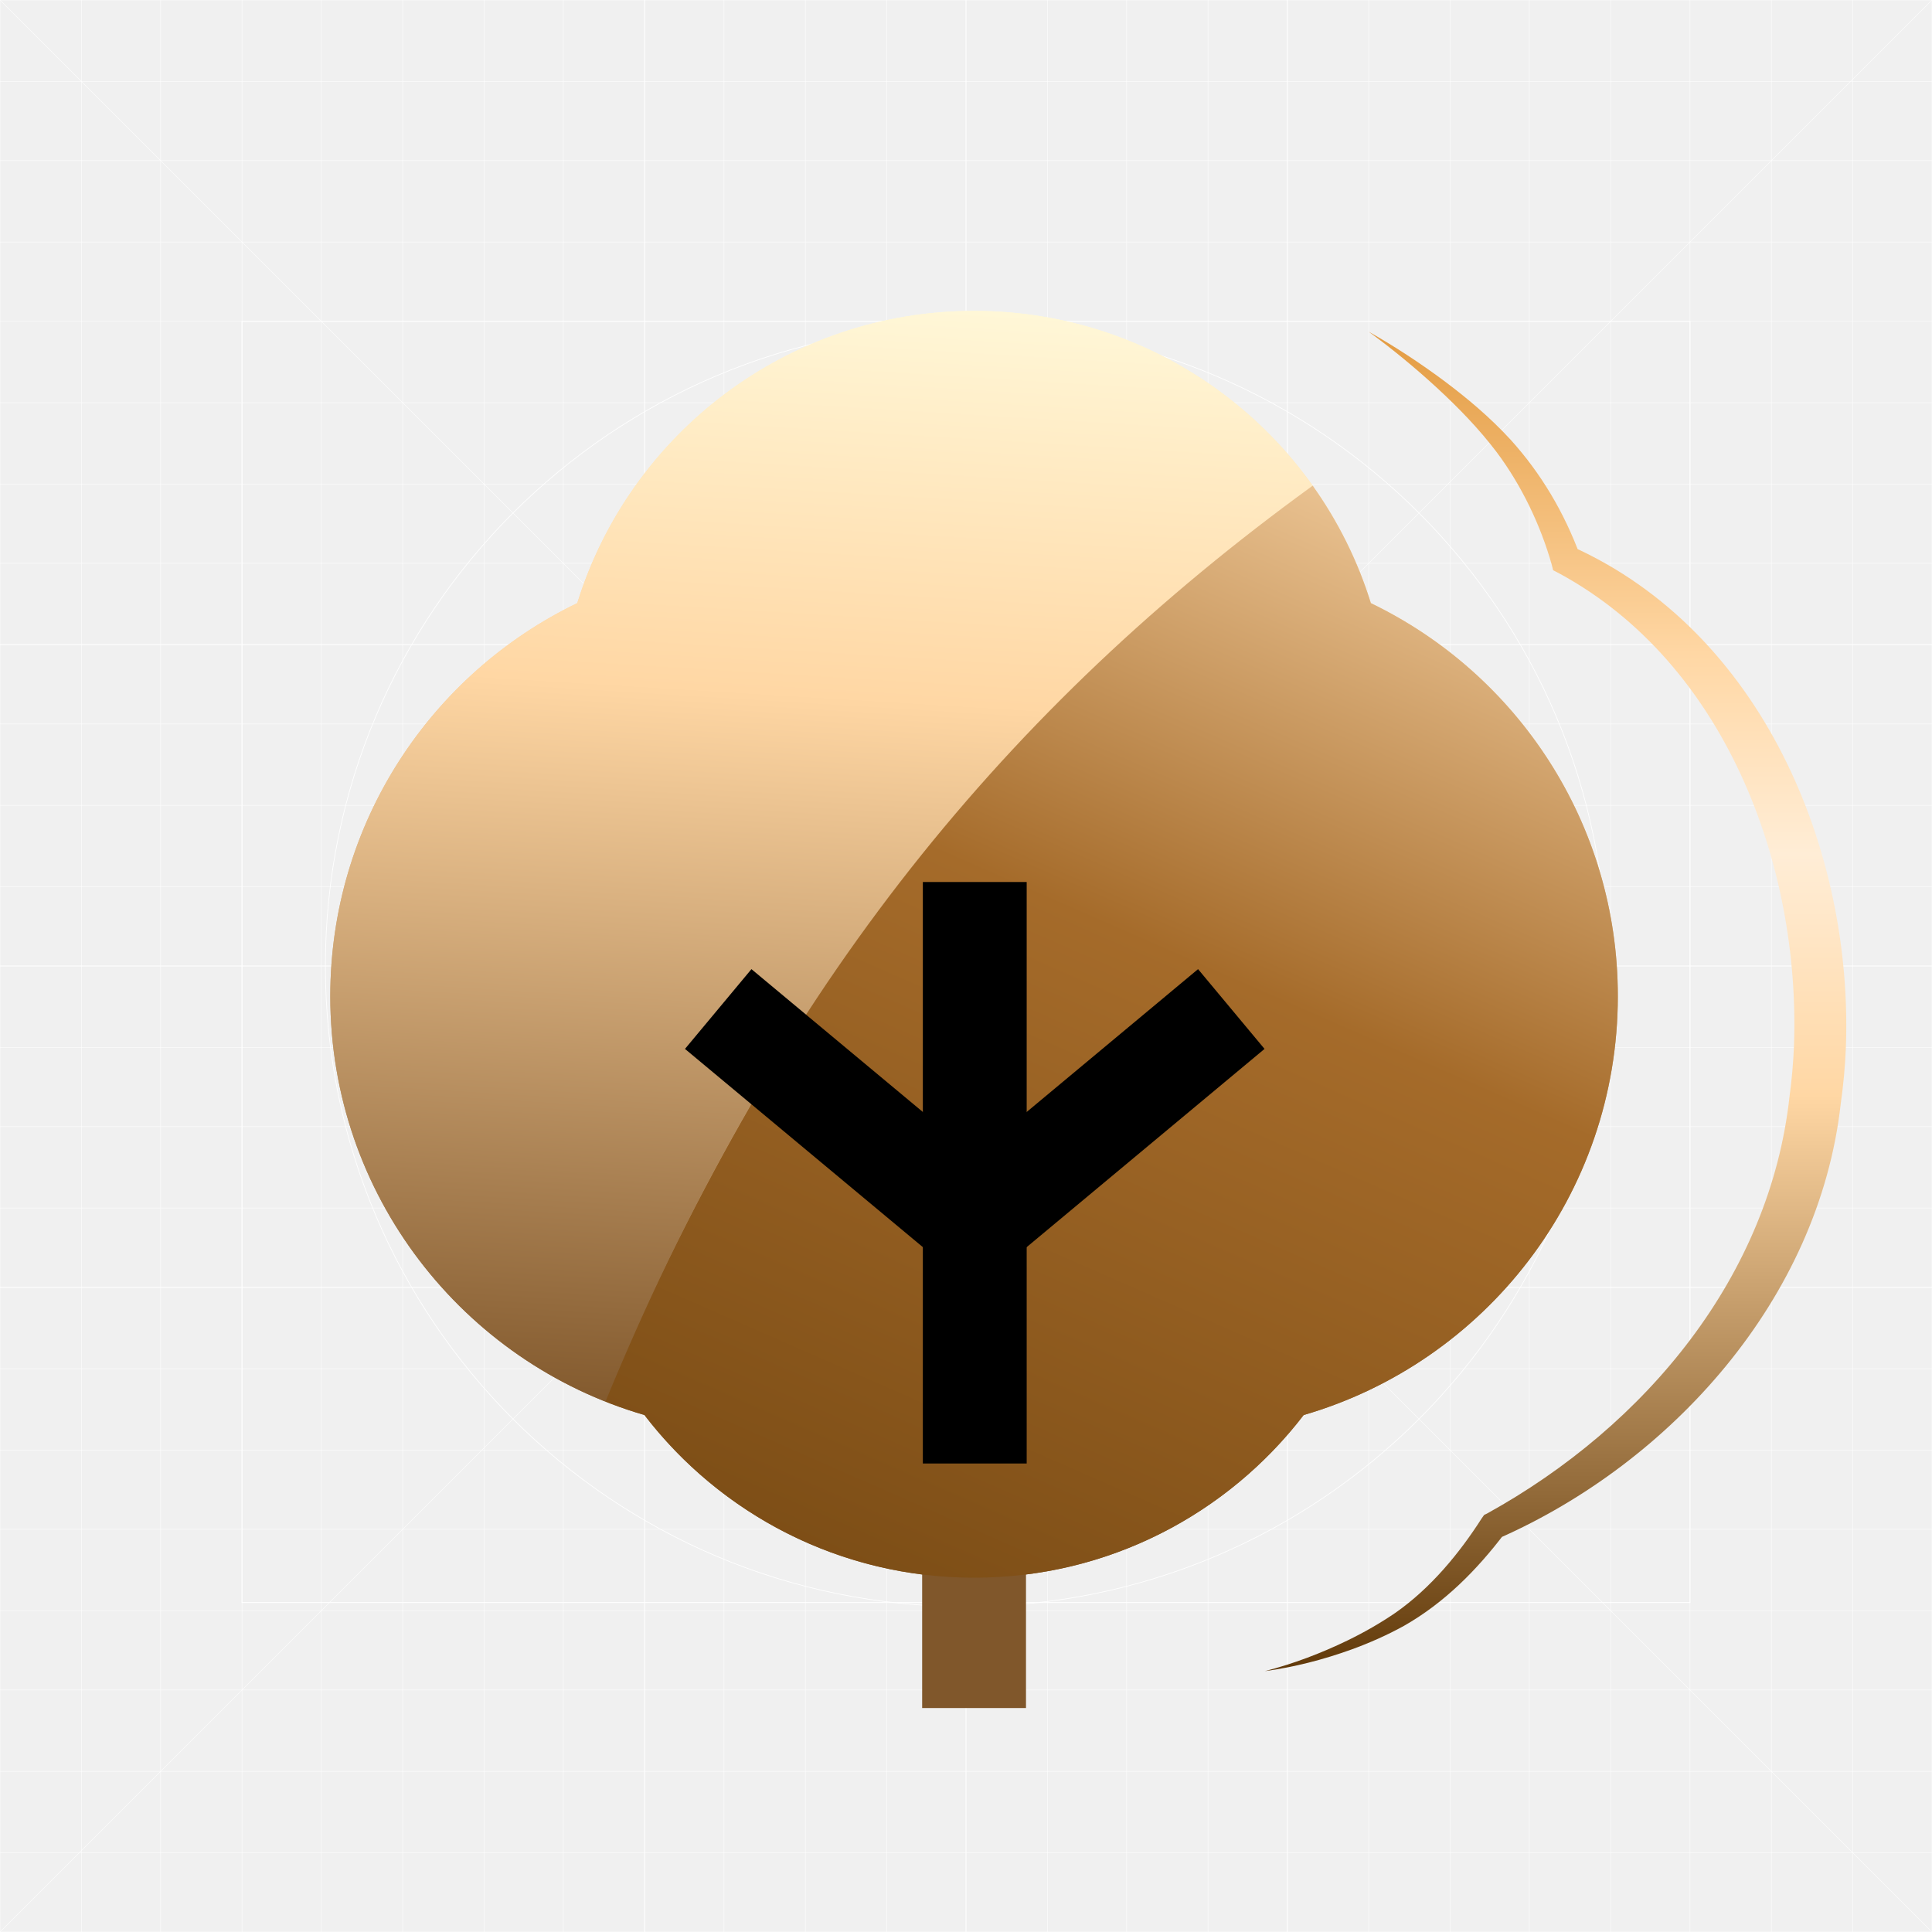
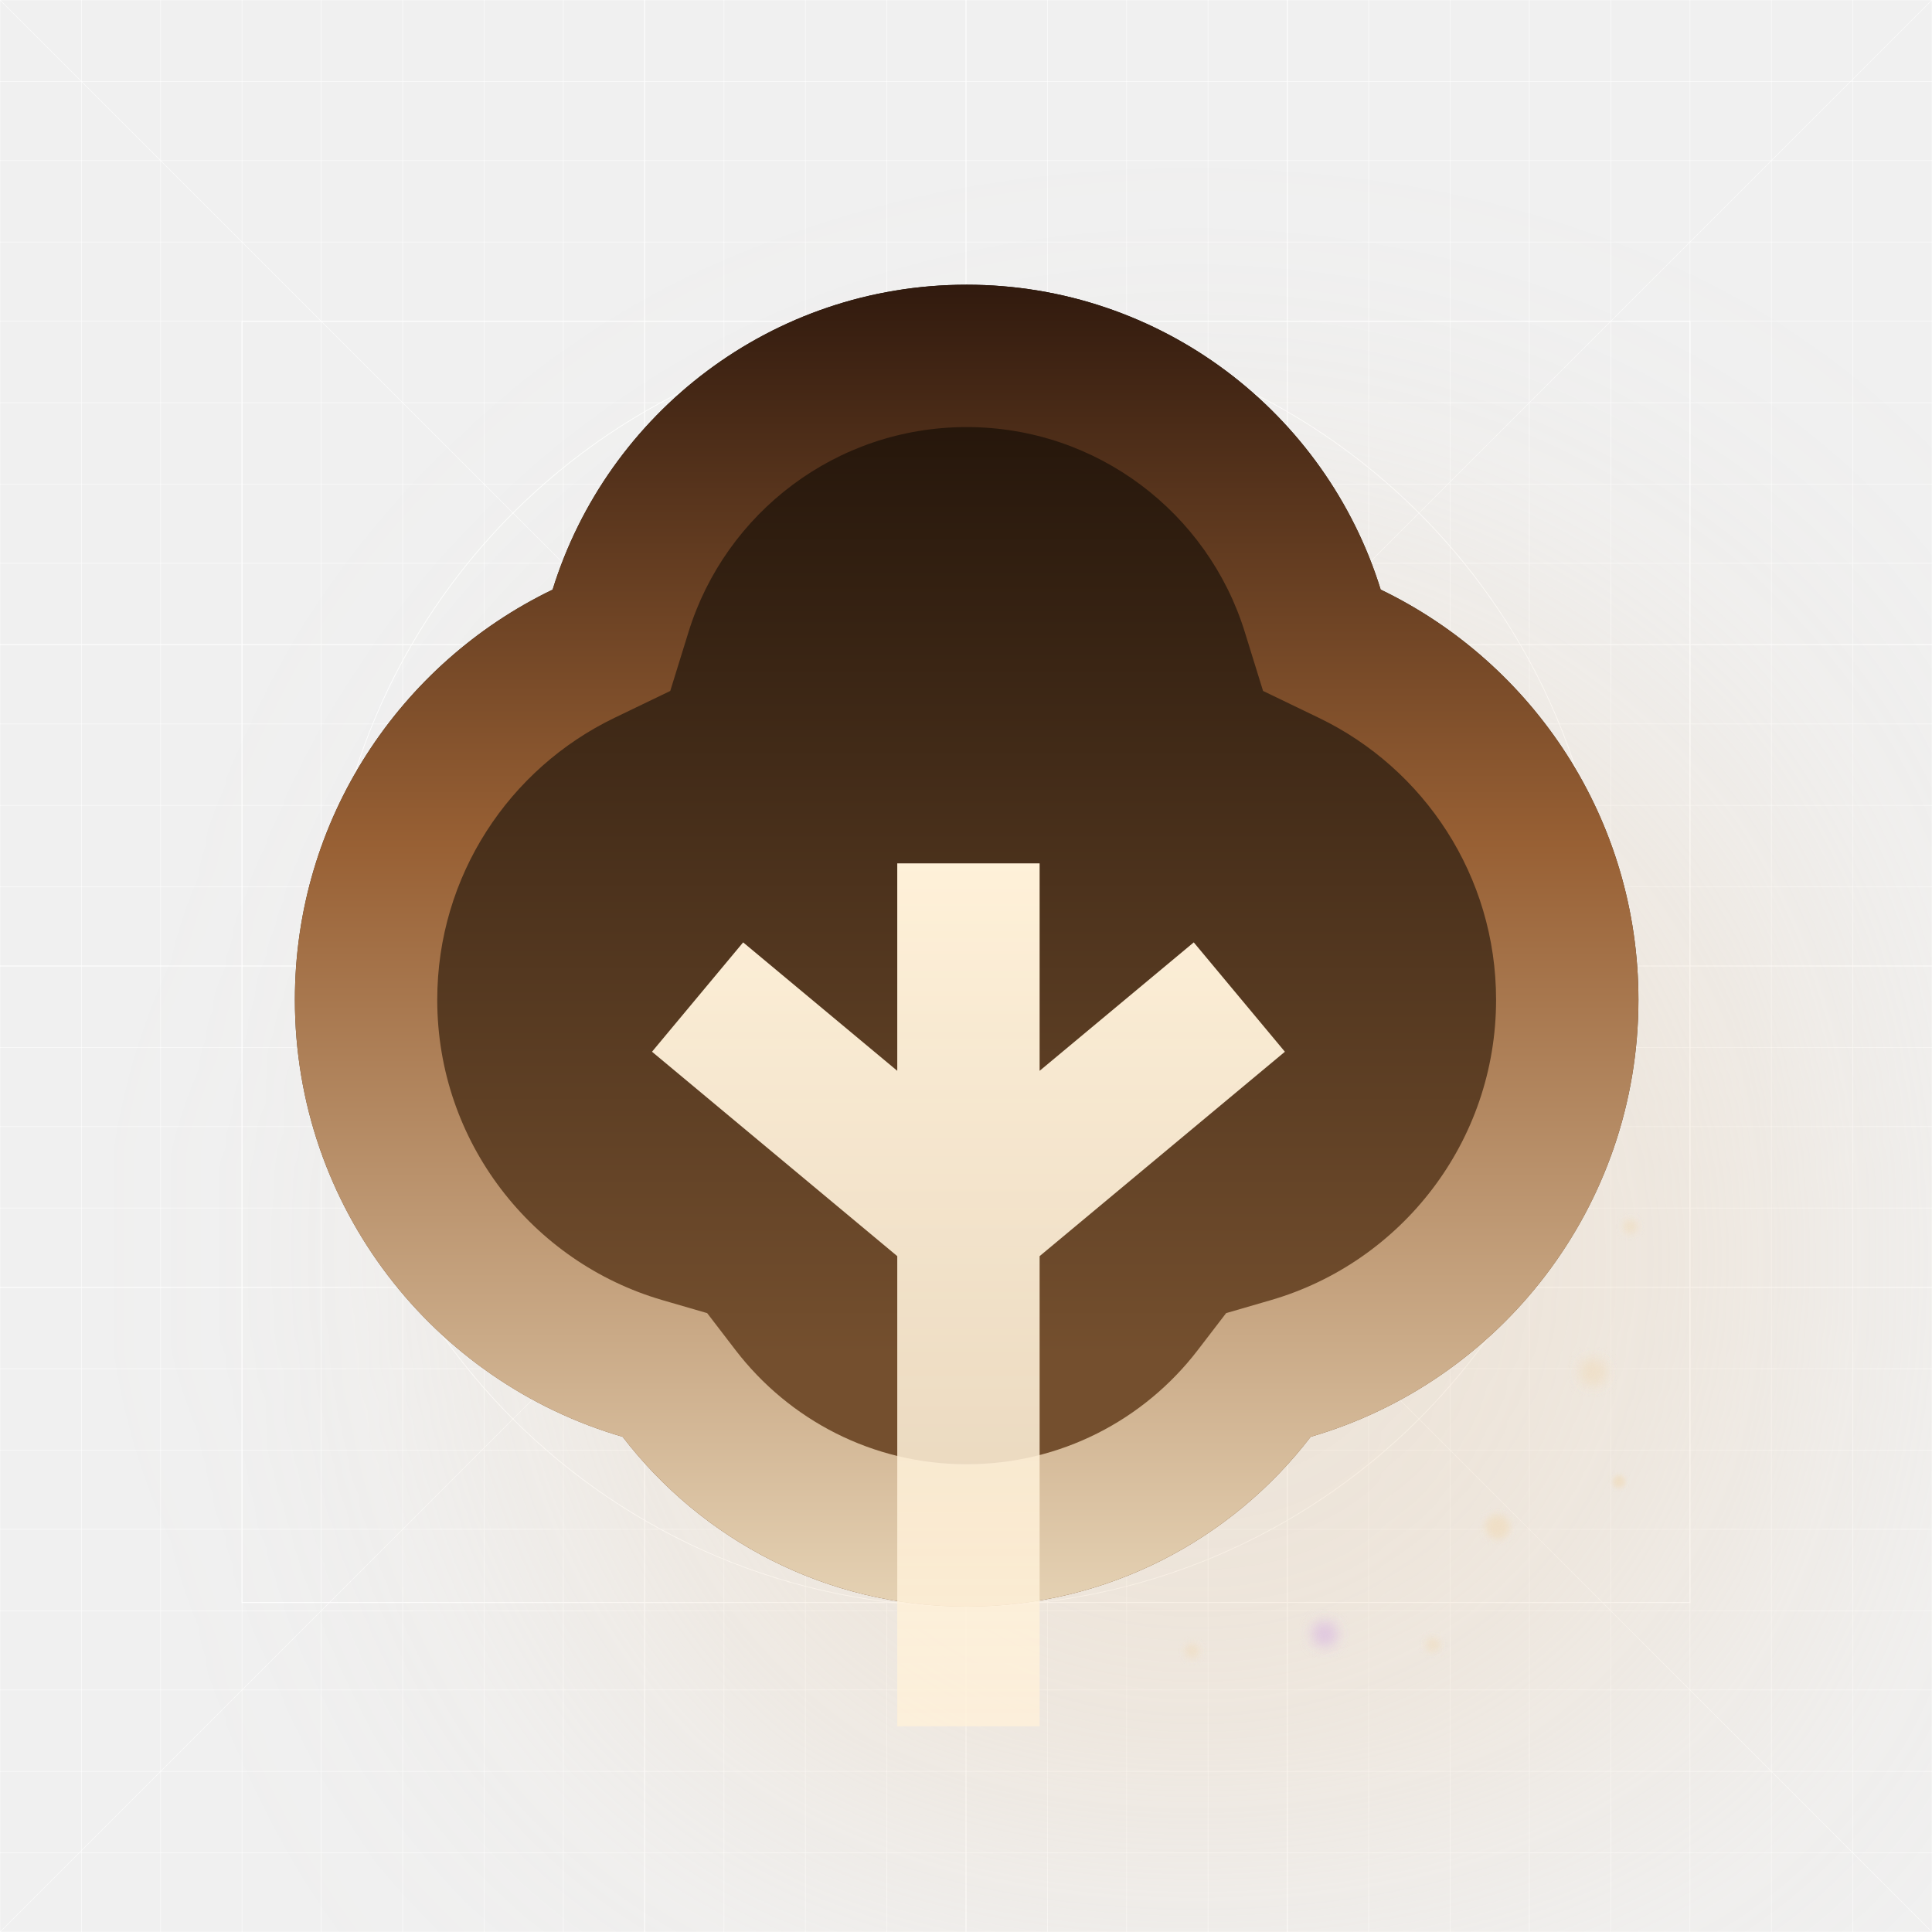
<svg xmlns="http://www.w3.org/2000/svg" width="95" height="95" viewBox="0 0 95 95" fill="none">
-   <g clip-path="url(#clip0_546_5871)">
+   <g clip-path="url(#clip0_628_234)">
    <path d="M95 31.7H0" stroke="white" stroke-width="0.04" stroke-miterlimit="10" />
    <path d="M95 47.5H0" stroke="white" stroke-width="0.04" stroke-miterlimit="10" />
    <path d="M95 63.3H0" stroke="white" stroke-width="0.04" stroke-miterlimit="10" />
    <path d="M63.3 95V0" stroke="white" stroke-width="0.04" stroke-miterlimit="10" />
    <path d="M47.5 95V0" stroke="white" stroke-width="0.04" stroke-miterlimit="10" />
    <path d="M31.7 95V0" stroke="white" stroke-width="0.04" stroke-miterlimit="10" />
    <path d="M95 95V0H0V95H95Z" stroke="white" stroke-width="0.02" stroke-miterlimit="10" />
    <path d="M95 4H0" stroke="white" stroke-width="0.02" stroke-miterlimit="10" />
    <path d="M95 7.9H0" stroke="white" stroke-width="0.02" stroke-miterlimit="10" />
    <path d="M95 11.9H0" stroke="white" stroke-width="0.02" stroke-miterlimit="10" />
    <path d="M95 15.8H0" stroke="white" stroke-width="0.02" stroke-miterlimit="10" />
    <path d="M95 19.8H0" stroke="white" stroke-width="0.02" stroke-miterlimit="10" />
    <path d="M95 23.8H0" stroke="white" stroke-width="0.02" stroke-miterlimit="10" />
    <path d="M95 27.7H0" stroke="white" stroke-width="0.02" stroke-miterlimit="10" />
    <path d="M95 35.6H0" stroke="white" stroke-width="0.02" stroke-miterlimit="10" />
    <path d="M95 39.6H0" stroke="white" stroke-width="0.02" stroke-miterlimit="10" />
    <path d="M95 43.6H0" stroke="white" stroke-width="0.02" stroke-miterlimit="10" />
    <path d="M95 51.5H0" stroke="white" stroke-width="0.02" stroke-miterlimit="10" />
    <path d="M95 55.4H0" stroke="white" stroke-width="0.02" stroke-miterlimit="10" />
    <path d="M95 59.4H0" stroke="white" stroke-width="0.02" stroke-miterlimit="10" />
    <path d="M95 67.3H0" stroke="white" stroke-width="0.02" stroke-miterlimit="10" />
    <path d="M95 71.3H0" stroke="white" stroke-width="0.02" stroke-miterlimit="10" />
    <path d="M95 75.2H0" stroke="white" stroke-width="0.02" stroke-miterlimit="10" />
    <path d="M95 79.2H0" stroke="white" stroke-width="0.02" stroke-miterlimit="10" />
    <path d="M95 83.1H0" stroke="white" stroke-width="0.02" stroke-miterlimit="10" />
    <path d="M95 87.1H0" stroke="white" stroke-width="0.02" stroke-miterlimit="10" />
    <path d="M95 91.1H0" stroke="white" stroke-width="0.02" stroke-miterlimit="10" />
    <path d="M91.1 95V0" stroke="white" stroke-width="0.02" stroke-miterlimit="10" />
    <path d="M87.1 95V0" stroke="white" stroke-width="0.02" stroke-miterlimit="10" />
    <path d="M83.1 95V0" stroke="white" stroke-width="0.02" stroke-miterlimit="10" />
    <path d="M79.2 95V0" stroke="white" stroke-width="0.02" stroke-miterlimit="10" />
    <path d="M75.2 95V0" stroke="white" stroke-width="0.02" stroke-miterlimit="10" />
    <path d="M71.3 95V0" stroke="white" stroke-width="0.02" stroke-miterlimit="10" />
    <path d="M67.3 95V0" stroke="white" stroke-width="0.02" stroke-miterlimit="10" />
    <path d="M59.4 95V0" stroke="white" stroke-width="0.02" stroke-miterlimit="10" />
    <path d="M55.4 95V0" stroke="white" stroke-width="0.02" stroke-miterlimit="10" />
    <path d="M51.5 95V0" stroke="white" stroke-width="0.02" stroke-miterlimit="10" />
    <path d="M43.6 95V0" stroke="white" stroke-width="0.02" stroke-miterlimit="10" />
    <path d="M39.6 95V0" stroke="white" stroke-width="0.02" stroke-miterlimit="10" />
    <path d="M35.6 95V0" stroke="white" stroke-width="0.02" stroke-miterlimit="10" />
    <path d="M27.7 95V0" stroke="white" stroke-width="0.02" stroke-miterlimit="10" />
    <path d="M23.8 95V0" stroke="white" stroke-width="0.02" stroke-miterlimit="10" />
    <path d="M19.8 95V0" stroke="white" stroke-width="0.02" stroke-miterlimit="10" />
    <path d="M15.8 95V0" stroke="white" stroke-width="0.02" stroke-miterlimit="10" />
    <path d="M11.9 95V0" stroke="white" stroke-width="0.02" stroke-miterlimit="10" />
    <path d="M7.9 95V0" stroke="white" stroke-width="0.02" stroke-miterlimit="10" />
    <path d="M4 95V0" stroke="white" stroke-width="0.02" stroke-miterlimit="10" />
    <path d="M95 0L0 95" stroke="white" stroke-width="0.02" stroke-miterlimit="10" />
    <path d="M95 95L0 0" stroke="white" stroke-width="0.02" stroke-miterlimit="10" />
    <path d="M47.5 67.3C58.4 67.3 67.3 58.4 67.3 47.5C67.3 36.6 58.4 27.7 47.5 27.7C36.6 27.7 27.7 36.6 27.7 47.5C27.7 58.4 36.6 67.3 47.5 67.3Z" stroke="white" stroke-width="0.02" stroke-miterlimit="10" />
    <path d="M47.5 79C64.9 79 79 64.9 79 47.5C79 30.1 64.9 16 47.5 16C30.1 16 16 30.1 16 47.5C16 64.9 30.1 79 47.5 79Z" stroke="white" stroke-width="0.032" stroke-miterlimit="10" />
    <path d="M83.1 15.8H11.9V78.8H83.1V15.8Z" stroke="white" stroke-width="0.04" stroke-miterlimit="10" />
-     <path d="M47.897 15.288C57.068 15.288 64.828 21.334 67.408 29.657C74.594 33.121 79.552 40.475 79.552 48.986C79.552 58.748 73.03 66.985 64.105 69.579C60.861 73.806 56.002 76.728 50.45 77.42V83.988H45.344V77.42C39.791 76.728 34.932 73.806 31.687 69.579C22.763 66.984 16.241 58.748 16.241 48.986C16.241 40.475 21.2 33.12 28.386 29.656C30.966 21.333 38.726 15.288 47.897 15.288Z" fill="url(#paint0_linear_546_5871)" />
-     <mask id="mask0_546_5871" style="mask-type:alpha" maskUnits="userSpaceOnUse" x="16" y="15" width="64" height="63">
-       <path d="M47.897 15.288C57.068 15.288 64.828 21.334 67.408 29.657C74.594 33.121 79.552 40.475 79.552 48.986C79.552 58.748 73.03 66.985 64.105 69.579C60.372 74.442 54.502 77.579 47.897 77.579C41.292 77.579 35.42 74.443 31.687 69.579C22.763 66.984 16.241 58.748 16.241 48.986C16.241 40.475 21.2 33.12 28.386 29.656C30.966 21.333 38.726 15.288 47.897 15.288Z" fill="url(#paint1_linear_546_5871)" />
+     <g filter="url(#filter0_f_628_234)">
+       <ellipse cx="32.5" cy="31.5" rx="32.5" ry="31.5" transform="matrix(-0.0801998 -0.996779 -0.996779 0.0801998 92.7358 91.5573)" fill="#E8C8A6" fill-opacity="0.3" />
+     </g>
+     <g filter="url(#filter1_f_628_234)">
+       <circle cx="0.5" cy="0.5" r="0.5" transform="matrix(-0.526559 -0.850139 -0.850139 0.526559 74.3276 75.2428)" fill="#EFDFC7" />
+     </g>
+     <g filter="url(#filter2_f_628_234)">
+       <circle cx="0.5" cy="0.5" r="0.5" transform="matrix(-0.526559 -0.850139 -0.850139 0.526559 79.0225 67.6297)" fill="#EFDFC7" />
+     </g>
+     <g filter="url(#filter3_f_628_234)">
+       <circle cx="0.5" cy="0.5" r="0.5" transform="matrix(-0.526559 -0.850139 -0.850139 0.526559 65.8264 80.5081)" fill="#DDC2E0" fill-opacity="0.8" />
+     </g>
+     <g filter="url(#filter4_f_628_234)">
+       <circle cx="0.25" cy="0.25" r="0.25" transform="matrix(-0.526559 -0.850139 -0.850139 0.526559 79.9551 72.9335)" fill="#EFDFC7" />
+     </g>
+     <g filter="url(#filter5_f_628_234)">
+       <circle cx="0.25" cy="0.25" r="0.25" transform="matrix(-0.526559 -0.850139 -0.850139 0.526559 80.5139 60.3926)" fill="#EFDFC7" />
+     </g>
+     <g filter="url(#filter6_f_628_234)">
+       <circle cx="0.25" cy="0.25" r="0.25" transform="matrix(-0.526559 -0.850139 -0.850139 0.526559 70.8069 80.9523)" fill="#EFDFC7" />
+     </g>
+     <g filter="url(#filter7_f_628_234)">
+       <circle cx="0.25" cy="0.25" r="0.25" transform="matrix(-0.526559 -0.850139 -0.850139 0.526559 58.9644 81.2638)" fill="#EFDFC7" />
+     </g>
+     <g filter="url(#filter8_f_628_234)">
+       <circle cx="0.5" cy="0.5" r="0.5" transform="matrix(-0.526559 -0.850139 -0.850139 0.526559 74.3279 75.2429)" fill="#EFDFC7" />
+     </g>
+     <g filter="url(#filter9_f_628_234)">
+       <circle cx="0.5" cy="0.5" r="0.5" transform="matrix(-0.526559 -0.850139 -0.850139 0.526559 79.0227 67.6298)" fill="#EFDFC7" />
+     </g>
+     <g filter="url(#filter10_f_628_234)">
+       <circle cx="0.5" cy="0.5" r="0.5" transform="matrix(-0.526559 -0.850139 -0.850139 0.526559 65.8269 80.5082)" fill="#DDC2E0" fill-opacity="0.8" />
+     </g>
+     <g filter="url(#filter11_f_628_234)">
+       <circle cx="0.25" cy="0.25" r="0.25" transform="matrix(-0.526559 -0.850139 -0.850139 0.526559 79.9556 72.9337)" fill="#EFDFC7" />
+     </g>
+     <g filter="url(#filter12_f_628_234)">
+       <circle cx="0.25" cy="0.25" r="0.25" transform="matrix(-0.526559 -0.850139 -0.850139 0.526559 80.5142 60.3926)" fill="#EFDFC7" />
+     </g>
+     <g filter="url(#filter13_f_628_234)">
+       <circle cx="0.25" cy="0.25" r="0.25" transform="matrix(-0.526559 -0.850139 -0.850139 0.526559 70.8071 80.9524)" fill="#EFDFC7" />
+     </g>
+     <g filter="url(#filter14_f_628_234)">
+       <circle cx="0.25" cy="0.25" r="0.25" transform="matrix(-0.526559 -0.850139 -0.850139 0.526559 58.9646 81.2639)" fill="#EFDFC7" />
+     </g>
+     <mask id="path-68-inside-1_628_234" fill="white">
+       <path d="M47.532 14C57.102 14 65.198 20.308 67.891 28.992C75.39 32.606 80.565 40.28 80.565 49.162C80.565 59.348 73.76 67.942 64.448 70.65C60.553 75.727 54.425 79 47.532 79C40.639 79 34.512 75.727 30.616 70.65C21.305 67.942 14.5 59.347 14.5 49.162C14.5 40.281 19.674 32.608 27.173 28.993C29.865 20.308 37.962 14 47.532 14Z" />
    </mask>
-     <g mask="url(#mask0_546_5871)">
-       <path d="M23.389 85.748C39.727 35.099 63.725 22.436 86.19 11.204L98.955 46.434L68.831 89.322L23.389 85.748Z" fill="url(#paint2_linear_546_5871)" />
-       <path d="M23.389 87.791C36.664 39.796 60.829 21.29 101.507 4.055L85.772 -9.72L7.18 -20.332L-35.739 29.881C-21.4 67.316 11.626 130.316 23.389 87.791Z" fill="url(#paint3_linear_546_5871)" />
-     </g>
-     <path d="M47.931 45.923V63.679V69.41" stroke="black" stroke-width="5.106" stroke-linecap="square" />
-     <path d="M58.584 51.25L47.931 60.128L37.277 51.25" stroke="black" stroke-width="5.106" stroke-linecap="square" />
-     <path d="M67.299 16.309C68.472 17.165 69.599 18.096 70.663 19.075C71.723 20.054 72.73 21.093 73.584 22.22C74.824 23.874 75.751 25.827 76.297 27.749L76.371 28.041L76.688 28.205C84.804 32.615 88.539 42.501 88.213 51.436C88.178 52.267 88.106 53.095 87.994 53.917C87.034 62.702 80.977 70.086 73.112 74.428L72.979 74.491L72.862 74.655C71.751 76.394 70.344 78.092 68.629 79.295C67.882 79.808 67.087 80.261 66.261 80.664C64.967 81.29 63.603 81.811 62.193 82.174C63.637 81.978 65.066 81.609 66.451 81.11C67.334 80.789 68.199 80.407 69.032 79.948C71.015 78.82 72.608 77.216 73.989 75.397L73.739 75.624C82.136 71.907 89.436 63.902 90.513 54.268C90.642 53.364 90.725 52.455 90.764 51.544C91.135 41.771 86.603 31.061 77.312 26.879L77.702 27.335C76.91 25.192 75.781 23.287 74.289 21.632C73.278 20.529 72.147 19.578 70.972 18.701C69.795 17.828 68.565 17.022 67.299 16.309Z" fill="url(#paint4_linear_546_5871)" />
+     <path d="M47.532 14C57.102 14 65.198 20.308 67.891 28.992C75.39 32.606 80.565 40.28 80.565 49.162C80.565 59.348 73.76 67.942 64.448 70.65C60.553 75.727 54.425 79 47.532 79C40.639 79 34.512 75.727 30.616 70.65C21.305 67.942 14.5 59.347 14.5 49.162C14.5 40.281 19.674 32.608 27.173 28.993C29.865 20.308 37.962 14 47.532 14Z" fill="url(#paint0_linear_628_234)" />
+     <path d="M47.532 14V7H47.532L47.532 14ZM67.891 28.992L61.205 31.065L62.107 33.975L64.852 35.298L67.891 28.992ZM80.565 49.162H87.565V49.162L80.565 49.162ZM64.448 70.65L62.493 63.929L60.291 64.569L58.895 66.389L64.448 70.65ZM47.532 79L47.532 86H47.532V79ZM30.616 70.65L36.169 66.389L34.773 64.569L32.571 63.929L30.616 70.65ZM14.5 49.162L7.5 49.162V49.162H14.5ZM27.173 28.993L30.212 35.299L32.957 33.976L33.859 31.066L27.173 28.993ZM47.532 14V21C53.948 21 59.394 25.227 61.205 31.065L67.891 28.992L74.577 26.919C71.001 15.389 60.256 7 47.532 7V14ZM67.891 28.992L64.852 35.298C70.022 37.789 73.565 43.069 73.565 49.162L80.565 49.162L87.565 49.162C87.565 37.491 80.759 27.423 70.929 22.686L67.891 28.992ZM80.565 49.162H73.565C73.565 56.151 68.897 62.066 62.493 63.929L64.448 70.65L66.403 77.372C78.623 73.818 87.565 62.545 87.565 49.162H80.565ZM64.448 70.65L58.895 66.389C56.267 69.814 52.156 72 47.532 72V79V86C56.694 86 64.839 81.639 70.001 74.912L64.448 70.65ZM47.532 79L47.532 72C42.908 72 38.798 69.814 36.169 66.389L30.616 70.65L25.063 74.912C30.226 81.639 38.37 86 47.532 86L47.532 79ZM30.616 70.65L32.571 63.929C26.168 62.066 21.5 56.15 21.5 49.162H14.5H7.5C7.5 62.544 16.442 73.818 28.661 77.372L30.616 70.65ZM14.5 49.162L21.5 49.162C21.5 43.069 25.043 37.791 30.212 35.299L27.173 28.993L24.134 22.687C14.306 27.425 7.5 37.492 7.5 49.162L14.5 49.162ZM27.173 28.993L33.859 31.066C35.669 25.228 41.116 21 47.532 21L47.532 14L47.532 7C34.808 7 24.062 15.389 20.487 26.921L27.173 28.993Z" fill="url(#paint1_linear_628_234)" mask="url(#path-68-inside-1_628_234)" />
+     <path d="M47.62 45.953V81.387M58.251 51.268L47.62 60.127L36.99 51.268" stroke="url(#paint2_linear_628_234)" stroke-width="7" stroke-linecap="square" />
  </g>
  <defs>
-     <linearGradient id="paint0_linear_546_5871" x1="46.637" y1="12.225" x2="46.637" y2="77.579" gradientUnits="userSpaceOnUse">
-       <stop stop-color="#FFFFE4" />
-       <stop offset="0.274" stop-color="#FFD7A4" />
-       <stop offset="1" stop-color="#80572B" />
+     <filter id="filter0_f_628_234" x="0.089" y="2.059" width="117.284" height="119.258" filterUnits="userSpaceOnUse" color-interpolation-filters="sRGB">
+       <feFlood flood-opacity="0" result="BackgroundImageFix" />
+       <feBlend mode="normal" in="SourceGraphic" in2="BackgroundImageFix" result="shape" />
+       <feGaussianBlur stdDeviation="13.567" result="effect1_foregroundBlur_628_234" />
+     </filter>
+     <filter id="filter1_f_628_234" x="72.687" y="74.129" width="1.905" height="1.905" filterUnits="userSpaceOnUse" color-interpolation-filters="sRGB">
+       <feFlood flood-opacity="0" result="BackgroundImageFix" />
+       <feBlend mode="normal" in="SourceGraphic" in2="BackgroundImageFix" result="shape" />
+       <feGaussianBlur stdDeviation="0.226" result="effect1_foregroundBlur_628_234" />
+     </filter>
+     <filter id="filter2_f_628_234" x="77.11" y="66.244" width="2.447" height="2.447" filterUnits="userSpaceOnUse" color-interpolation-filters="sRGB">
+       <feFlood flood-opacity="0" result="BackgroundImageFix" />
+       <feBlend mode="normal" in="SourceGraphic" in2="BackgroundImageFix" result="shape" />
+       <feGaussianBlur stdDeviation="0.362" result="effect1_foregroundBlur_628_234" />
+     </filter>
+     <filter id="filter3_f_628_234" x="63.914" y="79.123" width="2.447" height="2.447" filterUnits="userSpaceOnUse" color-interpolation-filters="sRGB">
+       <feFlood flood-opacity="0" result="BackgroundImageFix" />
+       <feBlend mode="normal" in="SourceGraphic" in2="BackgroundImageFix" result="shape" />
+       <feGaussianBlur stdDeviation="0.362" result="effect1_foregroundBlur_628_234" />
+     </filter>
+     <filter id="filter4_f_628_234" x="79.09" y="72.331" width="1.043" height="1.043" filterUnits="userSpaceOnUse" color-interpolation-filters="sRGB">
+       <feFlood flood-opacity="0" result="BackgroundImageFix" />
+       <feBlend mode="normal" in="SourceGraphic" in2="BackgroundImageFix" result="shape" />
+       <feGaussianBlur stdDeviation="0.136" result="effect1_foregroundBlur_628_234" />
+     </filter>
+     <filter id="filter5_f_628_234" x="79.467" y="59.609" width="1.404" height="1.405" filterUnits="userSpaceOnUse" color-interpolation-filters="sRGB">
+       <feFlood flood-opacity="0" result="BackgroundImageFix" />
+       <feBlend mode="normal" in="SourceGraphic" in2="BackgroundImageFix" result="shape" />
+       <feGaussianBlur stdDeviation="0.226" result="effect1_foregroundBlur_628_234" />
+     </filter>
+     <filter id="filter6_f_628_234" x="69.76" y="80.169" width="1.404" height="1.405" filterUnits="userSpaceOnUse" color-interpolation-filters="sRGB">
+       <feFlood flood-opacity="0" result="BackgroundImageFix" />
+       <feBlend mode="normal" in="SourceGraphic" in2="BackgroundImageFix" result="shape" />
+       <feGaussianBlur stdDeviation="0.226" result="effect1_foregroundBlur_628_234" />
+     </filter>
+     <filter id="filter7_f_628_234" x="57.918" y="80.481" width="1.404" height="1.405" filterUnits="userSpaceOnUse" color-interpolation-filters="sRGB">
+       <feFlood flood-opacity="0" result="BackgroundImageFix" />
+       <feBlend mode="normal" in="SourceGraphic" in2="BackgroundImageFix" result="shape" />
+       <feGaussianBlur stdDeviation="0.226" result="effect1_foregroundBlur_628_234" />
+     </filter>
+     <filter id="filter8_f_628_234" x="72.687" y="74.129" width="1.905" height="1.905" filterUnits="userSpaceOnUse" color-interpolation-filters="sRGB">
+       <feFlood flood-opacity="0" result="BackgroundImageFix" />
+       <feBlend mode="normal" in="SourceGraphic" in2="BackgroundImageFix" result="shape" />
+       <feGaussianBlur stdDeviation="0.226" result="effect1_foregroundBlur_628_234" />
+     </filter>
+     <filter id="filter9_f_628_234" x="77.111" y="66.244" width="2.447" height="2.447" filterUnits="userSpaceOnUse" color-interpolation-filters="sRGB">
+       <feFlood flood-opacity="0" result="BackgroundImageFix" />
+       <feBlend mode="normal" in="SourceGraphic" in2="BackgroundImageFix" result="shape" />
+       <feGaussianBlur stdDeviation="0.362" result="effect1_foregroundBlur_628_234" />
+     </filter>
+     <filter id="filter10_f_628_234" x="63.915" y="79.123" width="2.447" height="2.447" filterUnits="userSpaceOnUse" color-interpolation-filters="sRGB">
+       <feFlood flood-opacity="0" result="BackgroundImageFix" />
+       <feBlend mode="normal" in="SourceGraphic" in2="BackgroundImageFix" result="shape" />
+       <feGaussianBlur stdDeviation="0.362" result="effect1_foregroundBlur_628_234" />
+     </filter>
+     <filter id="filter11_f_628_234" x="79.09" y="72.331" width="1.043" height="1.043" filterUnits="userSpaceOnUse" color-interpolation-filters="sRGB">
+       <feFlood flood-opacity="0" result="BackgroundImageFix" />
+       <feBlend mode="normal" in="SourceGraphic" in2="BackgroundImageFix" result="shape" />
+       <feGaussianBlur stdDeviation="0.136" result="effect1_foregroundBlur_628_234" />
+     </filter>
+     <filter id="filter12_f_628_234" x="79.468" y="59.609" width="1.404" height="1.405" filterUnits="userSpaceOnUse" color-interpolation-filters="sRGB">
+       <feFlood flood-opacity="0" result="BackgroundImageFix" />
+       <feBlend mode="normal" in="SourceGraphic" in2="BackgroundImageFix" result="shape" />
+       <feGaussianBlur stdDeviation="0.226" result="effect1_foregroundBlur_628_234" />
+     </filter>
+     <filter id="filter13_f_628_234" x="69.761" y="80.169" width="1.404" height="1.405" filterUnits="userSpaceOnUse" color-interpolation-filters="sRGB">
+       <feFlood flood-opacity="0" result="BackgroundImageFix" />
+       <feBlend mode="normal" in="SourceGraphic" in2="BackgroundImageFix" result="shape" />
+       <feGaussianBlur stdDeviation="0.226" result="effect1_foregroundBlur_628_234" />
+     </filter>
+     <filter id="filter14_f_628_234" x="57.918" y="80.481" width="1.404" height="1.405" filterUnits="userSpaceOnUse" color-interpolation-filters="sRGB">
+       <feFlood flood-opacity="0" result="BackgroundImageFix" />
+       <feBlend mode="normal" in="SourceGraphic" in2="BackgroundImageFix" result="shape" />
+       <feGaussianBlur stdDeviation="0.226" result="effect1_foregroundBlur_628_234" />
+     </filter>
+     <linearGradient id="paint0_linear_628_234" x1="47.533" y1="14" x2="47.533" y2="79" gradientUnits="userSpaceOnUse">
+       <stop stop-color="#1A0E06" />
+       <stop offset="0.809" stop-color="#744F2E" />
    </linearGradient>
-     <linearGradient id="paint1_linear_546_5871" x1="47.897" y1="15.288" x2="47.897" y2="77.579" gradientUnits="userSpaceOnUse">
-       <stop stop-color="#FFFFE4" />
-       <stop offset="0.274" stop-color="#FFD7A4" />
-       <stop offset="1" stop-color="#80572B" />
+     <linearGradient id="paint1_linear_628_234" x1="47.533" y1="14" x2="47.533" y2="79" gradientUnits="userSpaceOnUse">
+       <stop stop-color="#311A0E" />
+       <stop offset="0.423" stop-color="#986034" />
+       <stop offset="1" stop-color="#E5D2B4" />
    </linearGradient>
-     <linearGradient id="paint2_linear_546_5871" x1="60.661" y1="13.757" x2="31.558" y2="80.132" gradientUnits="userSpaceOnUse">
-       <stop stop-color="#FFDDB1" />
-       <stop offset="0.436" stop-color="#A56B2A" />
-       <stop offset="1" stop-color="#754812" />
+     <linearGradient id="paint2_linear_628_234" x1="47.587" y1="42.387" x2="47.587" y2="84.672" gradientUnits="userSpaceOnUse">
+       <stop stop-color="#FFF1D9" />
+       <stop offset="1" stop-color="#FFF1D9" stop-opacity="0.8" />
    </linearGradient>
-     <linearGradient id="paint3_linear_546_5871" x1="44.322" y1="6.098" x2="39.727" y2="81.153" gradientUnits="userSpaceOnUse">
-       <stop offset="0.054" stop-color="#FFFFE4" />
-       <stop offset="0.376" stop-color="#FFD7A4" />
-       <stop offset="0.858" stop-color="#80572B" />
-     </linearGradient>
-     <linearGradient id="paint4_linear_546_5871" x1="76.1" y1="16.309" x2="76.1" y2="82.174" gradientUnits="userSpaceOnUse">
-       <stop stop-color="#E39B41" />
-       <stop offset="0.24" stop-color="#FFD7A4" />
-       <stop offset="0.39" stop-color="#FFEDD6" />
-       <stop offset="0.57" stop-color="#FFD7A4" />
-       <stop offset="1" stop-color="#613909" />
-     </linearGradient>
-     <clipPath id="clip0_546_5871">
+     <clipPath id="clip0_628_234">
      <rect width="95" height="95" fill="white" />
    </clipPath>
  </defs>
</svg>
